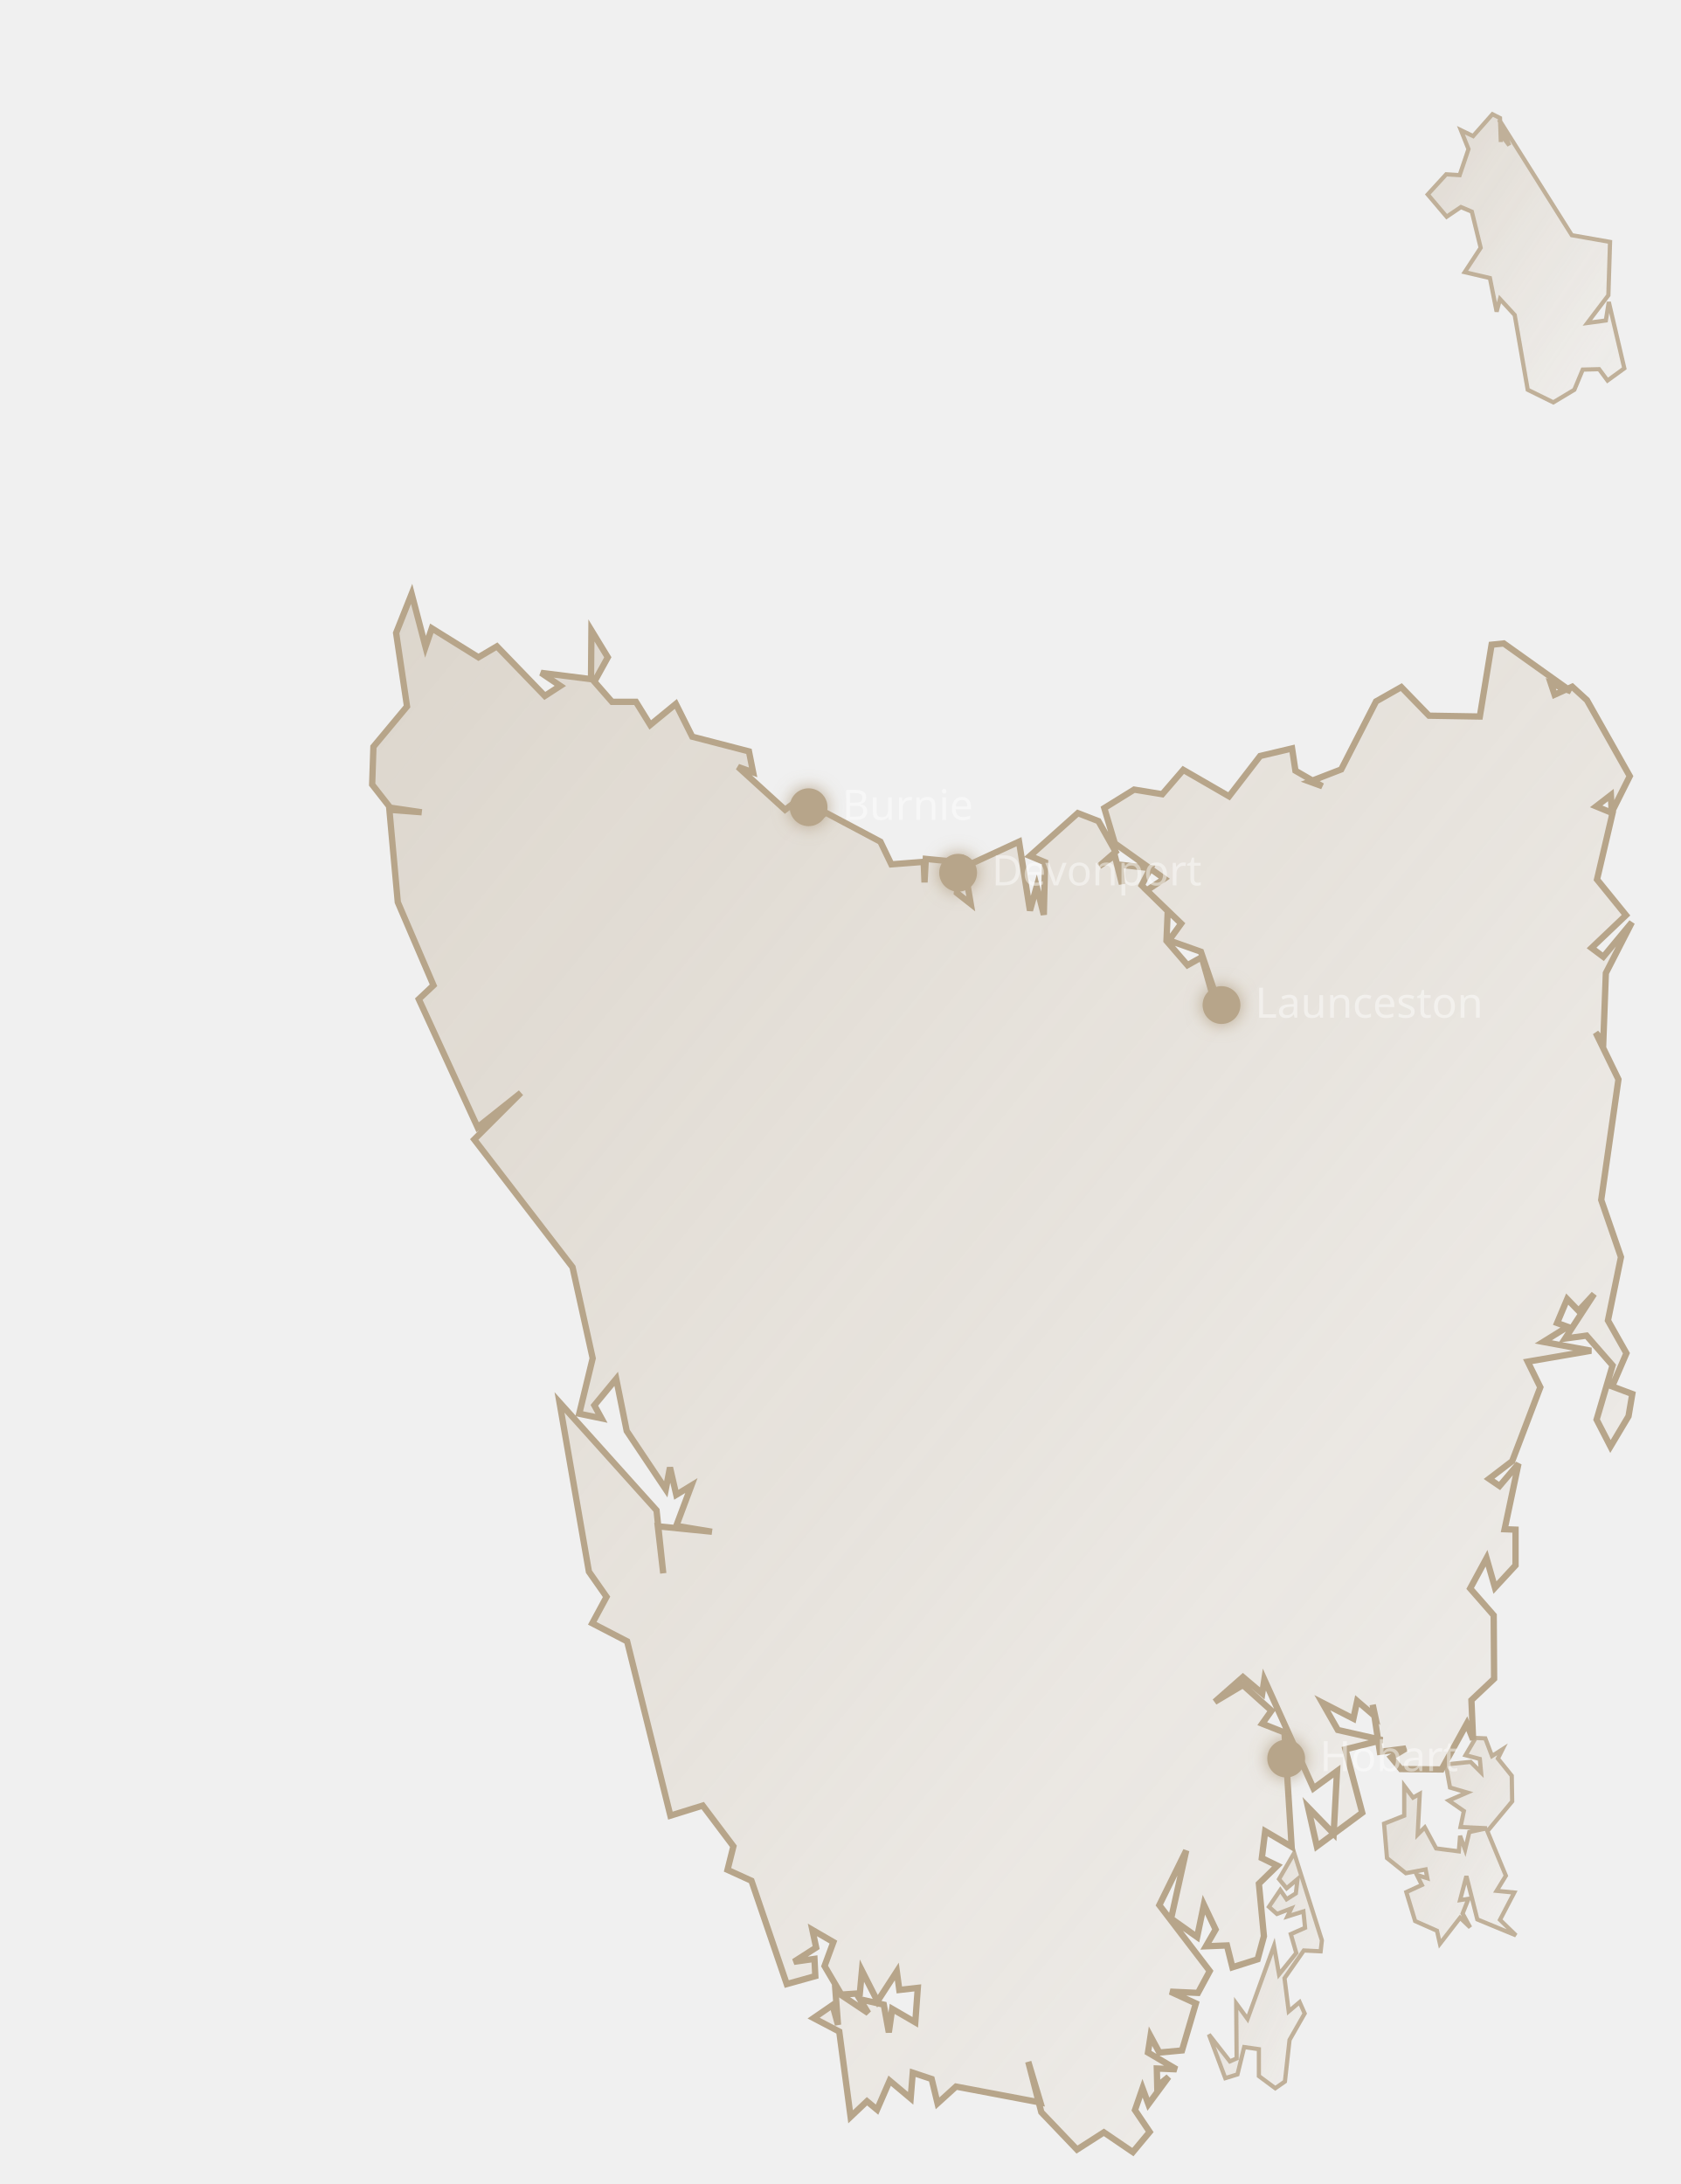
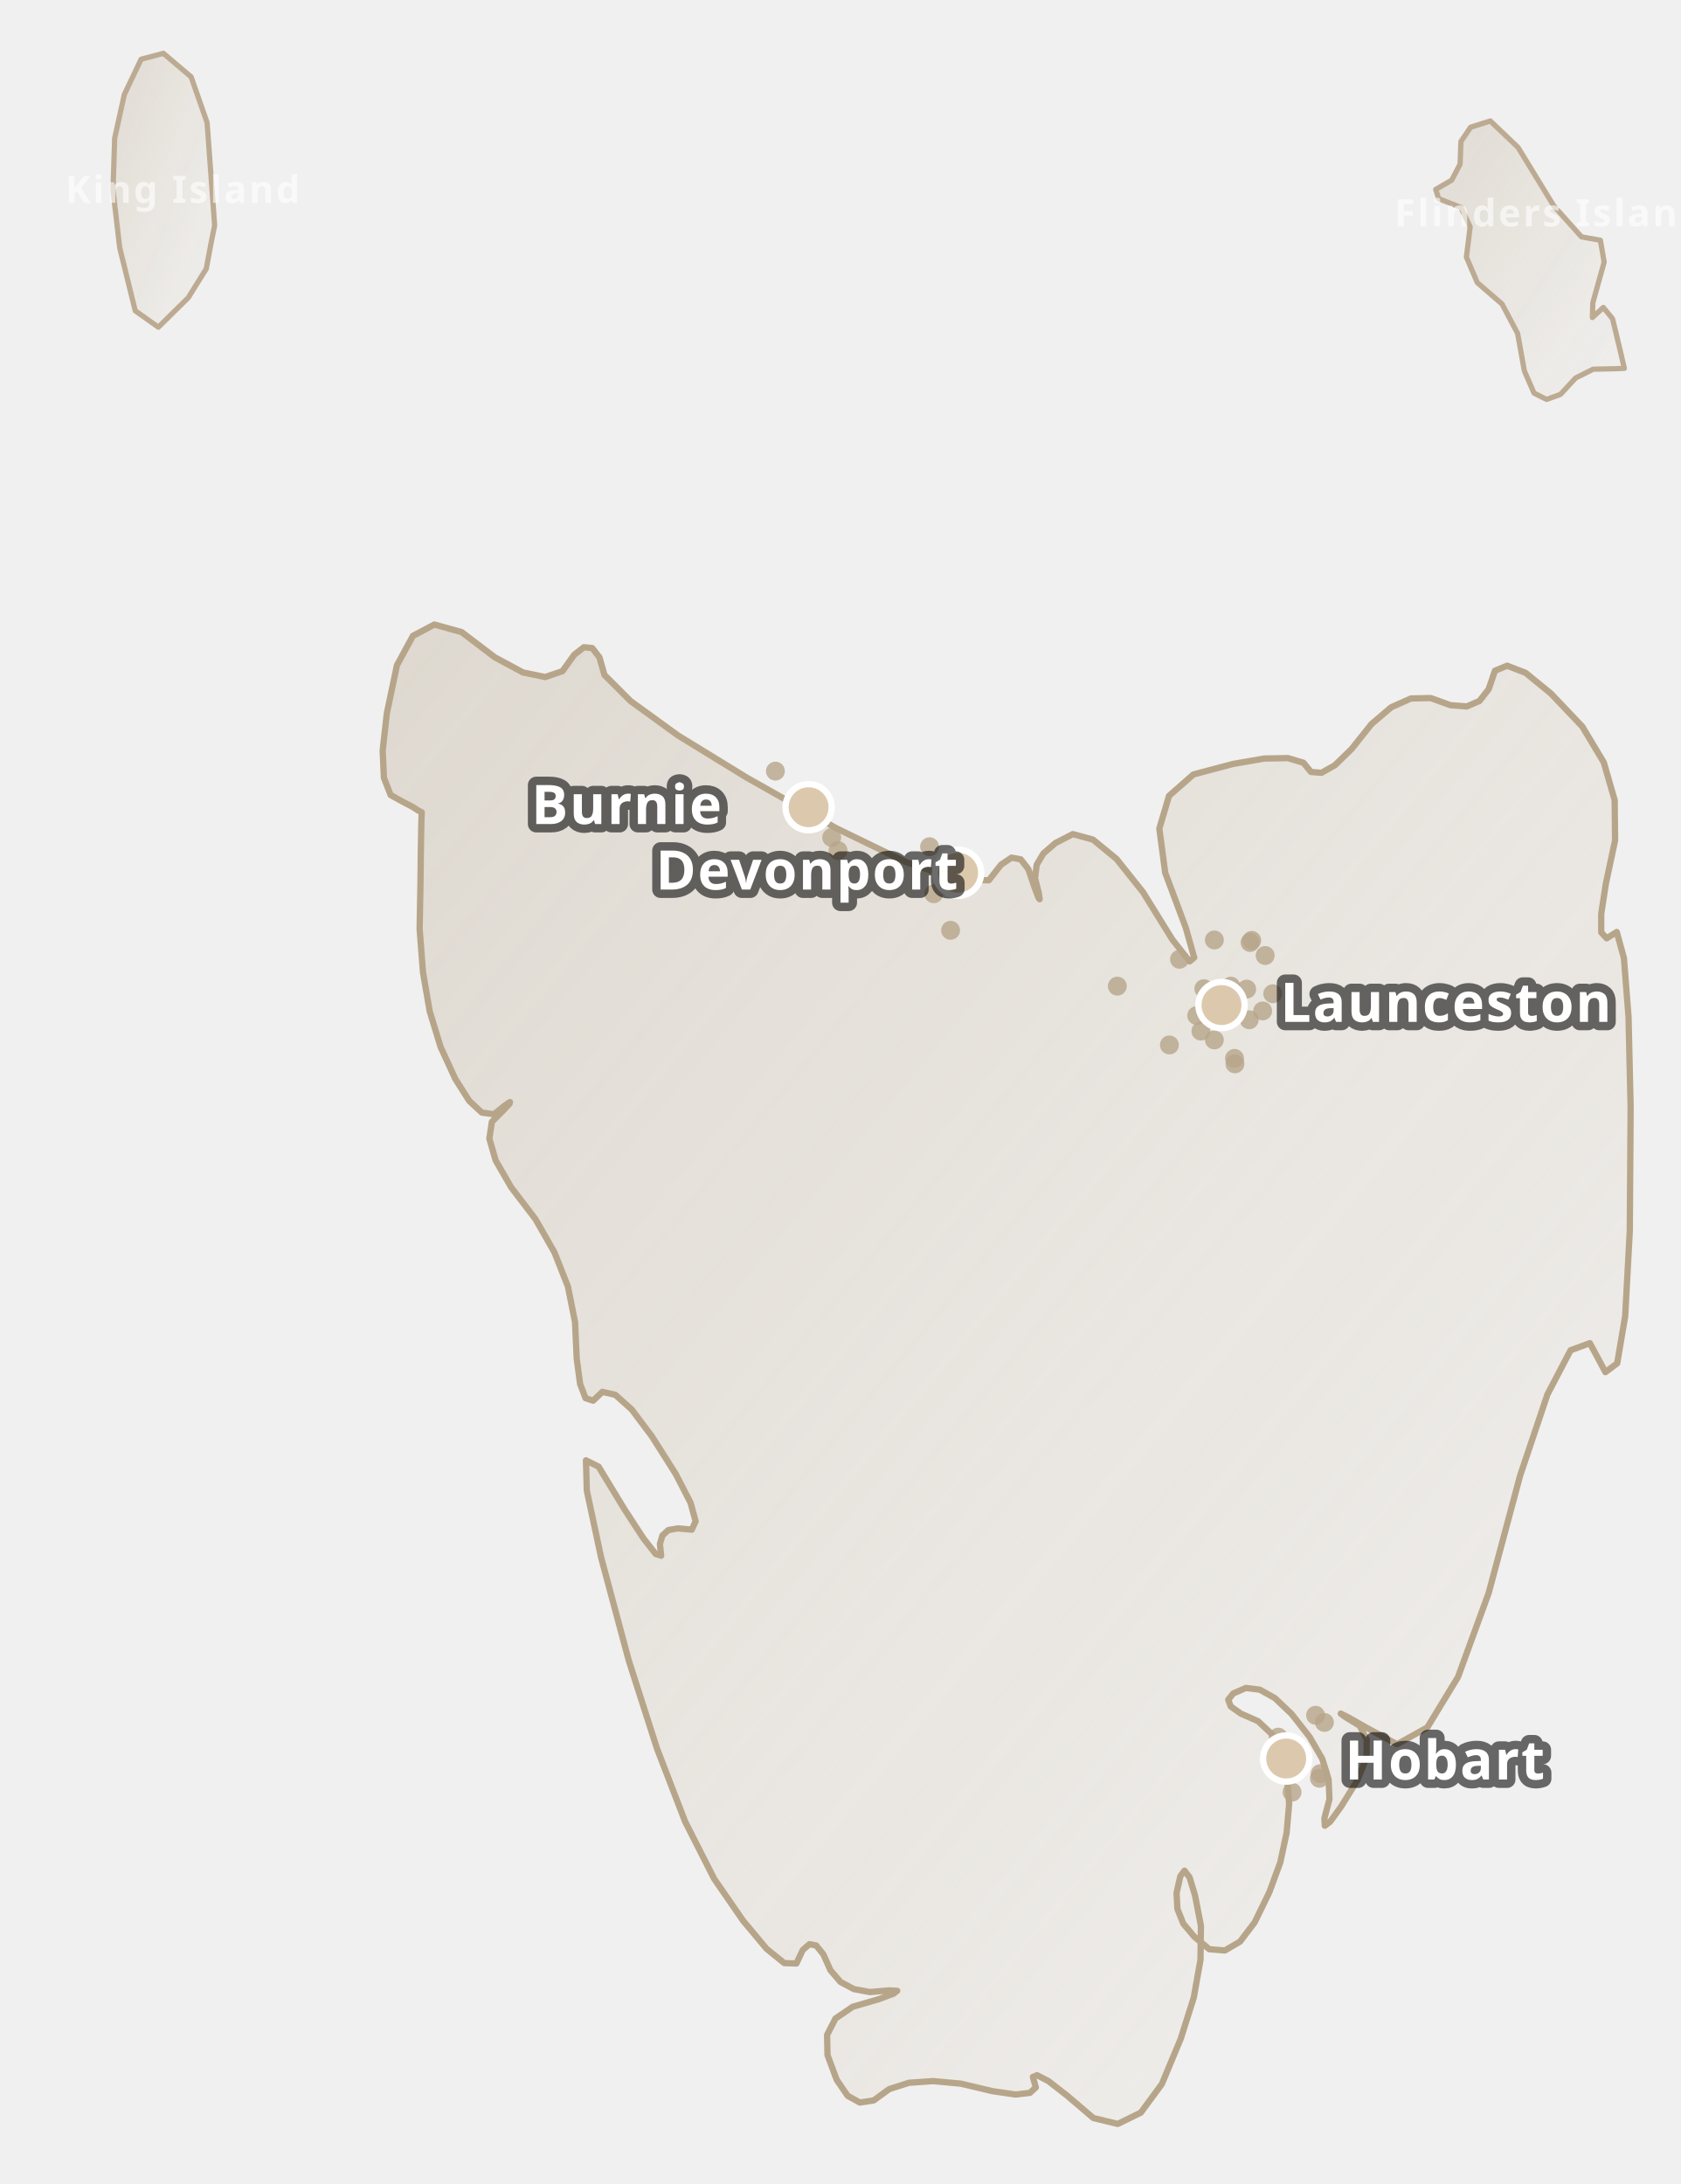
<svg xmlns="http://www.w3.org/2000/svg" viewBox="0 0 400 520" fill="none" aria-hidden="true">
  <style>
-     .map-pin { animation: pinPulse 4s ease-in-out infinite; }
-     .map-pin:nth-child(2) { animation-delay: 0.5s; }
-     .map-pin:nth-child(3) { animation-delay: 1s; }
-     .map-pin:nth-child(4) { animation-delay: 1.5s; }
-     @keyframes pinPulse {
-       0%, 100% { opacity: 0.55; }
-       50% { opacity: 1; }
+     .map-outline {
+       stroke: #B7A58A;
+       stroke-width: 1.5;
+       stroke-linejoin: round;
+       stroke-linecap: round;
+       fill: url(#tasMapGrad);
    }
+     .map-outline--island { stroke-width: 1.25; opacity: 0.92; }
+     .map-hub { fill: #DCC9AD; stroke: #FFFFFF; stroke-width: 1.5; animation: hubPulse 3.5s ease-in-out infinite; }
+     .map-hub:nth-of-type(2) { animation-delay: 0.4s; }
+     .map-hub:nth-of-type(3) { animation-delay: 0.8s; }
+     .map-hub:nth-of-type(4) { animation-delay: 1.2s; }
+     .map-client { fill: #B7A58A; opacity: 0.8; }
    .map-label {
-       fill: rgba(255,255,255,0.45);
+       fill: #FFFFFF;
      font-family: "DM Sans", system-ui, sans-serif;
-       font-size: 10px;
-       font-weight: 500;
+       font-size: 13px;
+       font-weight: 600;
+       letter-spacing: 0.03em;
+       paint-order: stroke fill;
+       stroke: rgba(10,10,10,0.6);
+       stroke-width: 4px;
+       stroke-linejoin: round;
    }
+     .map-island-label {
+       fill: rgba(255,255,255,0.6);
+       font-family: "DM Sans", system-ui, sans-serif;
+       font-size: 9px;
+       font-weight: 600;
+       letter-spacing: 0.06em;
+       text-transform: uppercase;
+     }
+     @keyframes hubPulse { 0%, 100% { opacity: 0.85; } 50% { opacity: 1; } }
  </style>
  <defs>
    <linearGradient id="tasMapGrad" x1="0%" y1="0%" x2="100%" y2="100%">
-       <stop offset="0%" stop-color="#B7A58A" stop-opacity="0.35" />
-       <stop offset="100%" stop-color="#DCC9AD" stop-opacity="0.08" />
+       <stop offset="0%" stop-color="#B7A58A" stop-opacity="0.32" />
+       <stop offset="100%" stop-color="#DCC9AD" stop-opacity="0.06" />
    </linearGradient>
-     <filter id="mapGlow" x="-20%" y="-20%" width="140%" height="140%">
-       <feGaussianBlur stdDeviation="2" result="blur" />
-       <feMerge>
-         <feMergeNode in="blur" />
-         <feMergeNode in="SourceGraphic" />
-       </feMerge>
-     </filter>
  </defs>
  <g class="map-islands">
-     <path class="map-outline" d="M100.4,193.4 L92.9,192.3 L88.6,186.8 L88.9,177.8 L96.9,168.2 L94.3,150.7 L98.0,141.4 L101.3,154.0 L102.8,149.6 L113.9,156.5 L118.3,153.9 L129.7,165.7 L133.4,163.3 L128.8,160.2 L140.7,161.7 L140.8,150.1 L144.7,156.5 L141.5,162.3 L145.7,167.1 L151.4,167.1 L154.8,172.6 L160.9,167.6 L164.8,175.4 L178.3,178.9 L179.3,183.9 L175.7,182.6 L186.9,192.8 L190.2,190.3 L193.9,195.4 L196.6,193.5 L209.6,200.4 L212.2,205.8 L219.9,205.2 L220.1,210.1 L220.4,204.5 L226.6,205.1 L225.3,208.4 L228.5,205.3 L227.8,212.6 L231.1,215.2 L229.6,206.4 L242.6,200.4 L245.2,216.8 L246.8,211.1 L248.5,217.8 L248.8,205.3 L245.2,203.8 L256.6,193.6 L261.5,195.5 L265.6,202.8 L261.7,206.2 L265.4,203.7 L267.1,210.5 L266.7,205.9 L273.9,206.7 L271.8,210.8 L278.0,216.9 L277.7,224.0 L282.7,229.8 L286.1,227.9 L289.7,240.6 L292.5,237.4 L290.2,239.2 L285.9,226.6 L278.3,223.9 L281.2,219.9 L273.0,212.0 L277.2,209.2 L265.4,200.8 L262.9,192.4 L270.0,188.0 L276.7,189.1 L281.7,183.3 L292.6,189.6 L300.0,180.0 L307.6,178.2 L308.4,183.5 L314.8,187.2 L311.8,186.1 L319.3,183.2 L327.6,167.0 L333.6,163.6 L340.2,170.4 L352.3,170.6 L355.1,153.5 L358.0,153.2 L374.0,164.6 L369.2,162.7 L370.1,165.4 L374.3,163.5 L377.8,166.7 L388.0,184.8 L383.7,193.4 L383.5,189.3 L380.0,192.0 L383.9,193.6 L380.2,209.4 L387.1,217.9 L378.9,225.7 L381.7,227.8 L388.5,219.6 L382.3,231.7 L381.7,247.9 L379.9,245.9 L385.3,257.0 L381.2,285.7 L385.9,299.3 L382.8,314.4 L387.2,322.2 L383.8,330.1 L388.6,331.9 L387.7,337.2 L383.4,344.4 L380.1,338.0 L383.9,325.1 L377.7,318.0 L372.6,318.7 L379.5,308.1 L375.8,312.1 L373.1,309.3 L370.7,315.0 L373.2,315.9 L367.4,319.5 L378.8,321.6 L363.7,324.2 L366.7,330.3 L360.0,347.9 L354.5,352.1 L357.0,353.8 L361.5,348.5 L358.2,364.1 L360.8,364.2 L360.8,372.7 L355.9,378.0 L353.9,371.0 L350.0,378.2 L355.6,384.6 L355.7,399.7 L350.3,404.8 L350.7,414.2 L349.2,410.4 L343.2,421.3 L333.5,421.2 L331.2,418.4 L334.7,416.3 L328.5,417.1 L326.8,405.9 L327.4,408.7 L323.1,405.0 L322.2,409.2 L314.8,405.4 L318.5,411.9 L329.1,414.3 L320.3,416.5 L324.3,431.6 L313.5,439.6 L311.4,430.3 L317.5,436.6 L318.3,421.7 L312.7,425.8 L301.0,399.9 L300.5,403.2 L295.9,399.3 L289.2,405.2 L295.9,401.2 L302.7,407.3 L300.5,410.4 L305.8,412.5 L307.5,439.7 L301.2,436.0 L300.4,442.4 L304.1,444.2 L299.7,448.5 L300.9,461.0 L299.4,466.5 L293.4,468.4 L292.1,463.2 L287.1,463.4 L289.4,459.4 L286.6,453.5 L285.0,461.2 L278.8,456.8 L282.4,440.6 L276.0,453.6 L288.0,469.3 L285.2,474.5 L278.6,474.2 L284.7,477.0 L281.4,488.2 L276.0,488.7 L273.9,484.8 L273.3,488.7 L280.1,492.7 L275.4,492.5 L275.5,496.7 L278.2,494.5 L273.4,501.0 L272.0,497.2 L270.2,502.4 L273.7,507.6 L269.7,512.4 L262.8,507.7 L256.4,511.8 L247.9,502.9 L244.8,490.9 L247.7,500.6 L227.6,496.8 L223.2,500.8 L221.8,495.0 L217.3,493.5 L216.8,499.6 L211.8,495.4 L208.8,502.3 L206.4,500.3 L202.5,504.0 L199.8,483.7 L193.7,480.5 L198.2,477.4 L199.5,482.1 L198.9,474.1 L206.7,479.3 L204.7,476.0 L210.4,477.3 L211.6,483.9 L212.4,478.3 L217.9,481.5 L218.5,473.3 L214.1,473.8 L213.5,469.4 L208.9,476.5 L205.2,469.2 L204.7,474.6 L200.3,474.9 L196.3,468.1 L198.4,462.4 L193.4,459.5 L194.3,463.7 L189.0,467.1 L193.9,466.4 L194.1,470.5 L187.3,472.4 L178.9,447.8 L173.2,445.2 L174.6,439.6 L167.3,429.9 L159.6,432.3 L149.3,390.8 L141.0,386.5 L144.4,380.2 L140.2,374.2 L133.2,333.9 L156.3,359.6 L157.9,374.6 L156.6,363.4 L169.5,364.7 L161.0,363.3 L164.6,353.7 L161.0,355.9 L159.5,349.4 L158.5,354.6 L149.2,340.7 L146.7,328.3 L141.5,334.6 L143.2,337.7 L137.9,336.6 L141.1,323.4 L136.3,301.7 L112.9,271.3 L124.0,260.2 L113.7,268.4 L99.7,237.9 L103.2,234.6 L94.7,214.8 L92.7,192.8 L100.4,193.4 Z" stroke="#B7A58A" stroke-width="1.5" fill="url(#tasMapGrad)" />
-     <path class="map-outline map-outline--island" d="M360.9,460.8 L351.7,457.0 L349.1,446.7 L347.6,452.4 L349.6,452.1 L348.2,455.6 L350.0,458.9 L347.6,456.6 L342.8,462.8 L342.1,459.7 L336.9,457.4 L334.8,450.5 L338.5,448.8 L337.3,446.4 L339.8,447.2 L339.4,445.1 L334.7,446.0 L330.2,442.4 L329.5,434.2 L334.3,432.3 L334.3,425.2 L336.4,428.0 L338.0,427.1 L337.5,436.8 L339.2,435.1 L341.9,440.1 L347.3,440.8 L347.6,437.1 L348.8,440.4 L349.8,436.2 L354.0,435.3 L347.7,435.0 L348.5,431.2 L344.9,428.7 L349.3,426.8 L345.2,425.6 L344.2,420.1 L350.1,419.5 L352.6,422.0 L352.3,418.8 L348.9,417.9 L351.3,413.8 L353.6,413.9 L355.2,418.1 L357.7,416.5 L356.6,418.7 L359.9,422.8 L360.0,428.9 L354.1,436.0 L358.5,446.6 L356.3,450.2 L360.5,450.6 L357.1,457.1 L360.9,460.8 Z" stroke="#B7A58A" stroke-width="1" fill="url(#tasMapGrad)" opacity="0.85" />
-     <path class="map-outline map-outline--island" d="M296.2,487.4 L294.6,493.9 L291.7,494.8 L287.8,484.4 L292.8,490.8 L294.4,490.1 L294.3,477.0 L297.0,480.7 L303.3,463.3 L304.5,470.1 L308.6,465.0 L307.3,460.5 L310.7,459.0 L310.3,455.1 L306.5,456.3 L307.4,454.4 L304.0,455.7 L302.1,454.0 L304.8,450.0 L306.3,452.2 L308.5,450.8 L308.9,447.4 L306.3,449.6 L304.5,447.4 L308.1,441.2 L314.7,462.0 L314.4,464.6 L310.4,464.4 L305.8,471.0 L306.8,478.9 L309.4,476.7 L310.6,479.4 L307.0,485.7 L305.9,495.6 L303.6,497.2 L299.7,494.3 L299.7,487.9 L296.2,487.4 Z" stroke="#B7A58A" stroke-width="1" fill="url(#tasMapGrad)" opacity="0.85" />
-     <path class="map-outline map-outline--island" d="M386.7,87.7 L382.7,90.6 L380.7,87.9 L376.8,88.0 L374.8,92.8 L369.8,95.8 L363.7,92.8 L360.6,75.0 L357.1,71.2 L356.3,74.2 L354.7,66.2 L348.7,64.8 L352.5,59.0 L350.4,50.4 L347.8,49.3 L344.4,51.6 L339.9,46.3 L344.3,41.5 L347.5,41.7 L349.6,35.5 L347.8,31.0 L350.7,32.4 L355.3,27.2 L357.1,28.1 L357.3,33.8 L357.4,32.1 L359.3,34.6 L356.9,28.5 L374.2,56.0 L383.3,57.6 L382.9,70.3 L377.9,76.9 L382.3,76.3 L383.0,71.9 L386.7,87.7 Z" stroke="#B7A58A" stroke-width="1" fill="url(#tasMapGrad)" opacity="0.85" />
+     <path class="map-outline" d="M100.4,193.4 L99.6,193.0 L98.2,192.1 L95.9,190.9 L93.0,189.3 L91.4,185.2 L91.1,178.7 L92.1,169.8 L94.5,158.4 L98.3,151.4 L103.4,148.7 L109.9,150.5 L117.8,156.5 L124.5,160.1 L129.8,161.2 L133.9,159.8 L136.7,155.9 L139.0,154.1 L141.0,154.3 L142.7,156.5 L143.9,160.7 L150.1,166.9 L161.4,175.1 L177.7,185.1 L199.1,197.2 L215.8,205.3 L227.9,209.4 L235.4,209.6 L238.3,205.9 L240.8,204.2 L243.0,204.6 L244.8,206.9 L246.3,211.3 L247.2,213.7 L247.5,214.1 L247.3,212.6 L246.4,209.1 L246.8,205.9 L248.4,203.2 L251.3,200.7 L255.4,198.6 L260.2,199.9 L265.8,204.5 L272.1,212.4 L279.1,223.7 L283.2,228.9 L284.3,228.0 L282.3,220.9 L277.4,207.8 L276.0,197.3 L278.3,189.5 L284.1,184.4 L293.5,181.9 L301.0,180.6 L306.6,180.5 L310.3,181.6 L312.1,183.8 L314.6,184.0 L317.8,182.2 L321.8,178.3 L326.5,172.4 L331.2,168.4 L335.9,166.3 L340.6,166.2 L345.3,167.9 L349.2,168.2 L352.2,166.9 L354.4,164.1 L355.9,159.7 L358.8,158.5 L363.2,160.2 L369.2,165.1 L376.7,173.0 L381.8,181.5 L384.4,190.5 L384.5,200.1 L382.3,210.4 L381.2,217.6 L381.2,222.0 L382.5,223.4 L384.9,221.9 L386.6,228.1 L387.7,242.1 L388.2,263.7 L388.0,293.1 L386.9,313.4 L385.0,324.6 L382.2,326.7 L378.5,319.8 L373.9,321.5 L368.4,332.0 L361.9,351.3 L354.4,379.3 L347.1,399.3 L339.8,411.3 L332.6,415.3 L325.4,411.4 L321.0,408.9 L319.2,408.0 L320.1,408.7 L323.7,410.9 L325.4,414.2 L325.3,418.5 L323.2,423.8 L319.3,430.1 L316.7,433.7 L315.4,434.7 L315.3,432.9 L316.5,428.4 L316.3,423.7 L314.8,418.8 L311.8,413.6 L307.5,408.1 L303.5,404.3 L299.9,402.3 L296.6,401.9 L293.6,403.2 L292.4,404.7 L293.0,406.3 L295.4,408.0 L299.5,409.8 L302.8,412.9 L305.1,417.2 L306.4,422.7 L306.9,429.5 L306.3,436.4 L304.8,443.4 L302.2,450.5 L298.7,457.7 L295.2,462.3 L291.6,464.4 L287.9,464.1 L284.3,461.1 L281.7,458.0 L280.3,454.5 L280.1,450.7 L281.0,446.7 L282.0,445.4 L283.2,447.0 L284.5,451.3 L285.9,458.5 L285.8,466.6 L284.2,475.6 L281.1,485.4 L276.6,496.2 L271.6,503.0 L266.1,505.7 L260.3,504.3 L254.1,499.0 L249.6,495.5 L246.9,494.1 L245.9,494.5 L246.6,497.0 L245.2,498.3 L241.8,498.7 L236.3,497.9 L228.7,496.1 L222.1,495.5 L216.4,495.9 L211.7,497.4 L208.0,500.1 L204.7,500.6 L201.8,499.0 L199.2,495.2 L197.0,489.3 L196.9,484.5 L198.9,480.6 L203.0,477.8 L209.2,476.0 L212.7,474.7 L213.6,474.0 L211.7,473.9 L207.1,474.3 L203.3,473.6 L200.1,471.9 L197.7,469.1 L196.0,465.3 L194.3,463.2 L192.7,462.9 L191.1,464.3 L189.6,467.5 L186.7,467.4 L182.5,464.0 L176.9,457.3 L170.0,447.3 L163.1,433.7 L156.4,416.3 L149.7,395.4 L143.1,370.8 L139.7,354.9 L139.5,347.7 L142.5,349.2 L148.7,359.4 L153.2,366.3 L156.1,370.0 L157.4,370.4 L157.1,367.6 L157.7,365.6 L159.1,364.3 L161.4,363.9 L164.7,364.2 L165.6,362.2 L164.4,357.8 L160.9,351.0 L155.2,342.0 L150.4,335.6 L146.5,332.1 L143.4,331.4 L141.2,333.5 L139.4,332.9 L138.1,329.5 L137.3,323.5 L136.9,314.8 L135.2,306.3 L132.0,298.2 L127.5,290.3 L121.7,282.7 L118.0,276.3 L116.5,271.1 L117.1,267.1 L119.9,264.3 L121.3,262.8 L121.4,262.4 L120.2,263.2 L117.6,265.3 L114.7,264.9 L111.7,262.1 L108.4,256.9 L104.9,249.3 L102.3,240.8 L100.7,231.5 L99.9,221.2 L100.1,210.1 L100.2,201.7 L100.3,196.2 L100.4,193.4 Z" />
+     <path class="map-outline map-outline--island" d="M51.1,53.7 L50.4,57.1 L49.1,64.0 L44.8,70.9 L37.7,77.9 L32.2,74.0 L28.5,59.0 L26.9,45.3 L27.3,32.9 L29.6,22.5 L33.6,14.1 L38.9,12.7 L45.5,18.3 L49.3,29.2 L50.5,45.5 L51.1,53.7 Z" />
+     <path class="map-outline map-outline--island" d="M386.7,87.7 L384.3,87.8 L379.3,87.9 L375.1,90.0 L371.5,93.9 L368.2,95.1 L365.2,93.6 L362.9,88.3 L361.3,79.4 L357.6,72.4 L351.7,67.3 L349.1,61.2 L350.0,54.0 L347.8,49.4 L342.5,47.3 L341.8,45.1 L345.6,42.9 L347.6,39.1 L347.8,33.7 L350.1,30.3 L354.8,28.8 L361.4,35.1 L369.9,49.0 L376.5,56.4 L381.0,57.2 L381.9,62.4 L379.2,72.1 L379.1,75.6 L381.7,73.2 L383.9,75.9 L385.8,83.8 L386.7,87.7 Z" />
  </g>
-   <g class="map-pins" filter="url(#mapGlow)">
-     <circle class="map-pin" cx="306.2" cy="418.7" r="4.5" fill="#B7A58A" />
-     <circle class="map-pin" cx="290.8" cy="239.3" r="4.5" fill="#B7A58A" />
-     <circle class="map-pin" cx="228.1" cy="207.8" r="4.5" fill="#B7A58A" />
-     <circle class="map-pin" cx="192.5" cy="192.2" r="4.5" fill="#B7A58A" />
+   <g class="map-clients">
+     <circle class="map-client" cx="286.6" cy="235.4" r="2.25" />
+     <circle class="map-client" cx="289.1" cy="247.6" r="2.25" />
+     <circle class="map-client" cx="289.1" cy="223.8" r="2.25" />
+     <circle class="map-client" cx="296.8" cy="235.5" r="2.25" />
+     <circle class="map-client" cx="284.9" cy="241.8" r="2.25" />
+     <circle class="map-client" cx="293.9" cy="252.0" r="2.25" />
+     <circle class="map-client" cx="300.6" cy="240.7" r="2.25" />
+     <circle class="map-client" cx="280.8" cy="228.4" r="2.25" />
+     <circle class="map-client" cx="294.0" cy="253.3" r="2.25" />
+     <circle class="map-client" cx="293.0" cy="234.8" r="2.25" />
+     <circle class="map-client" cx="297.6" cy="224.4" r="2.25" />
+     <circle class="map-client" cx="285.9" cy="245.5" r="2.25" />
+     <circle class="map-client" cx="303.0" cy="236.6" r="2.25" />
+     <circle class="map-client" cx="297.4" cy="242.8" r="2.25" />
+     <circle class="map-client" cx="301.2" cy="227.5" r="2.25" />
+     <circle class="map-client" cx="298.0" cy="223.9" r="2.25" />
+     <circle class="map-client" cx="266.0" cy="234.8" r="2.25" />
+     <circle class="map-client" cx="278.4" cy="248.8" r="2.25" />
+     <circle class="map-client" cx="313.2" cy="408.4" r="2.25" />
+     <circle class="map-client" cx="315.3" cy="410.1" r="2.25" />
+     <circle class="map-client" cx="304.3" cy="413.6" r="2.25" />
+     <circle class="map-client" cx="307.6" cy="426.7" r="2.25" />
+     <circle class="map-client" cx="314.3" cy="422.3" r="2.25" />
+     <circle class="map-client" cx="314.1" cy="423.4" r="2.25" />
+     <circle class="map-client" cx="221.3" cy="201.6" r="2.25" />
+     <circle class="map-client" cx="222.3" cy="212.8" r="2.25" />
+     <circle class="map-client" cx="226.3" cy="221.5" r="2.25" />
+     <circle class="map-client" cx="184.6" cy="183.6" r="2.25" />
+     <circle class="map-client" cx="199.5" cy="202.5" r="2.25" />
+     <circle class="map-client" cx="198.0" cy="199.4" r="2.25" />
+   </g>
+   <g class="map-hubs">
+     <circle class="map-hub" cx="306.2" cy="418.7" r="5.5" />
+     <circle class="map-hub" cx="290.8" cy="239.3" r="5.5" />
+     <circle class="map-hub" cx="228.1" cy="207.8" r="5.5" />
+     <circle class="map-hub" cx="192.5" cy="192.2" r="5.5" />
  </g>
  <g class="map-labels">
-     <text x="314.2" y="421.7" class="map-label">Hobart</text>
-     <text x="298.8" y="242.3" class="map-label">Launceston</text>
-     <text x="236.1" y="210.8" class="map-label">Devonport</text>
-     <text x="200.5" y="195.2" class="map-label">Burnie</text>
+     <text x="320.2" y="423.7" class="map-label">Hobart</text>
+     <text x="304.8" y="243.3" class="map-label">Launceston</text>
+     <text x="156.1" y="211.8" class="map-label">Devonport</text>
+     <text x="126.5" y="196.2" class="map-label">Burnie</text>
+     <text x="15.6" y="48.3" class="map-island-label">King Island</text>
+     <text x="332.0" y="53.9" class="map-island-label">Flinders Island</text>
  </g>
</svg>
